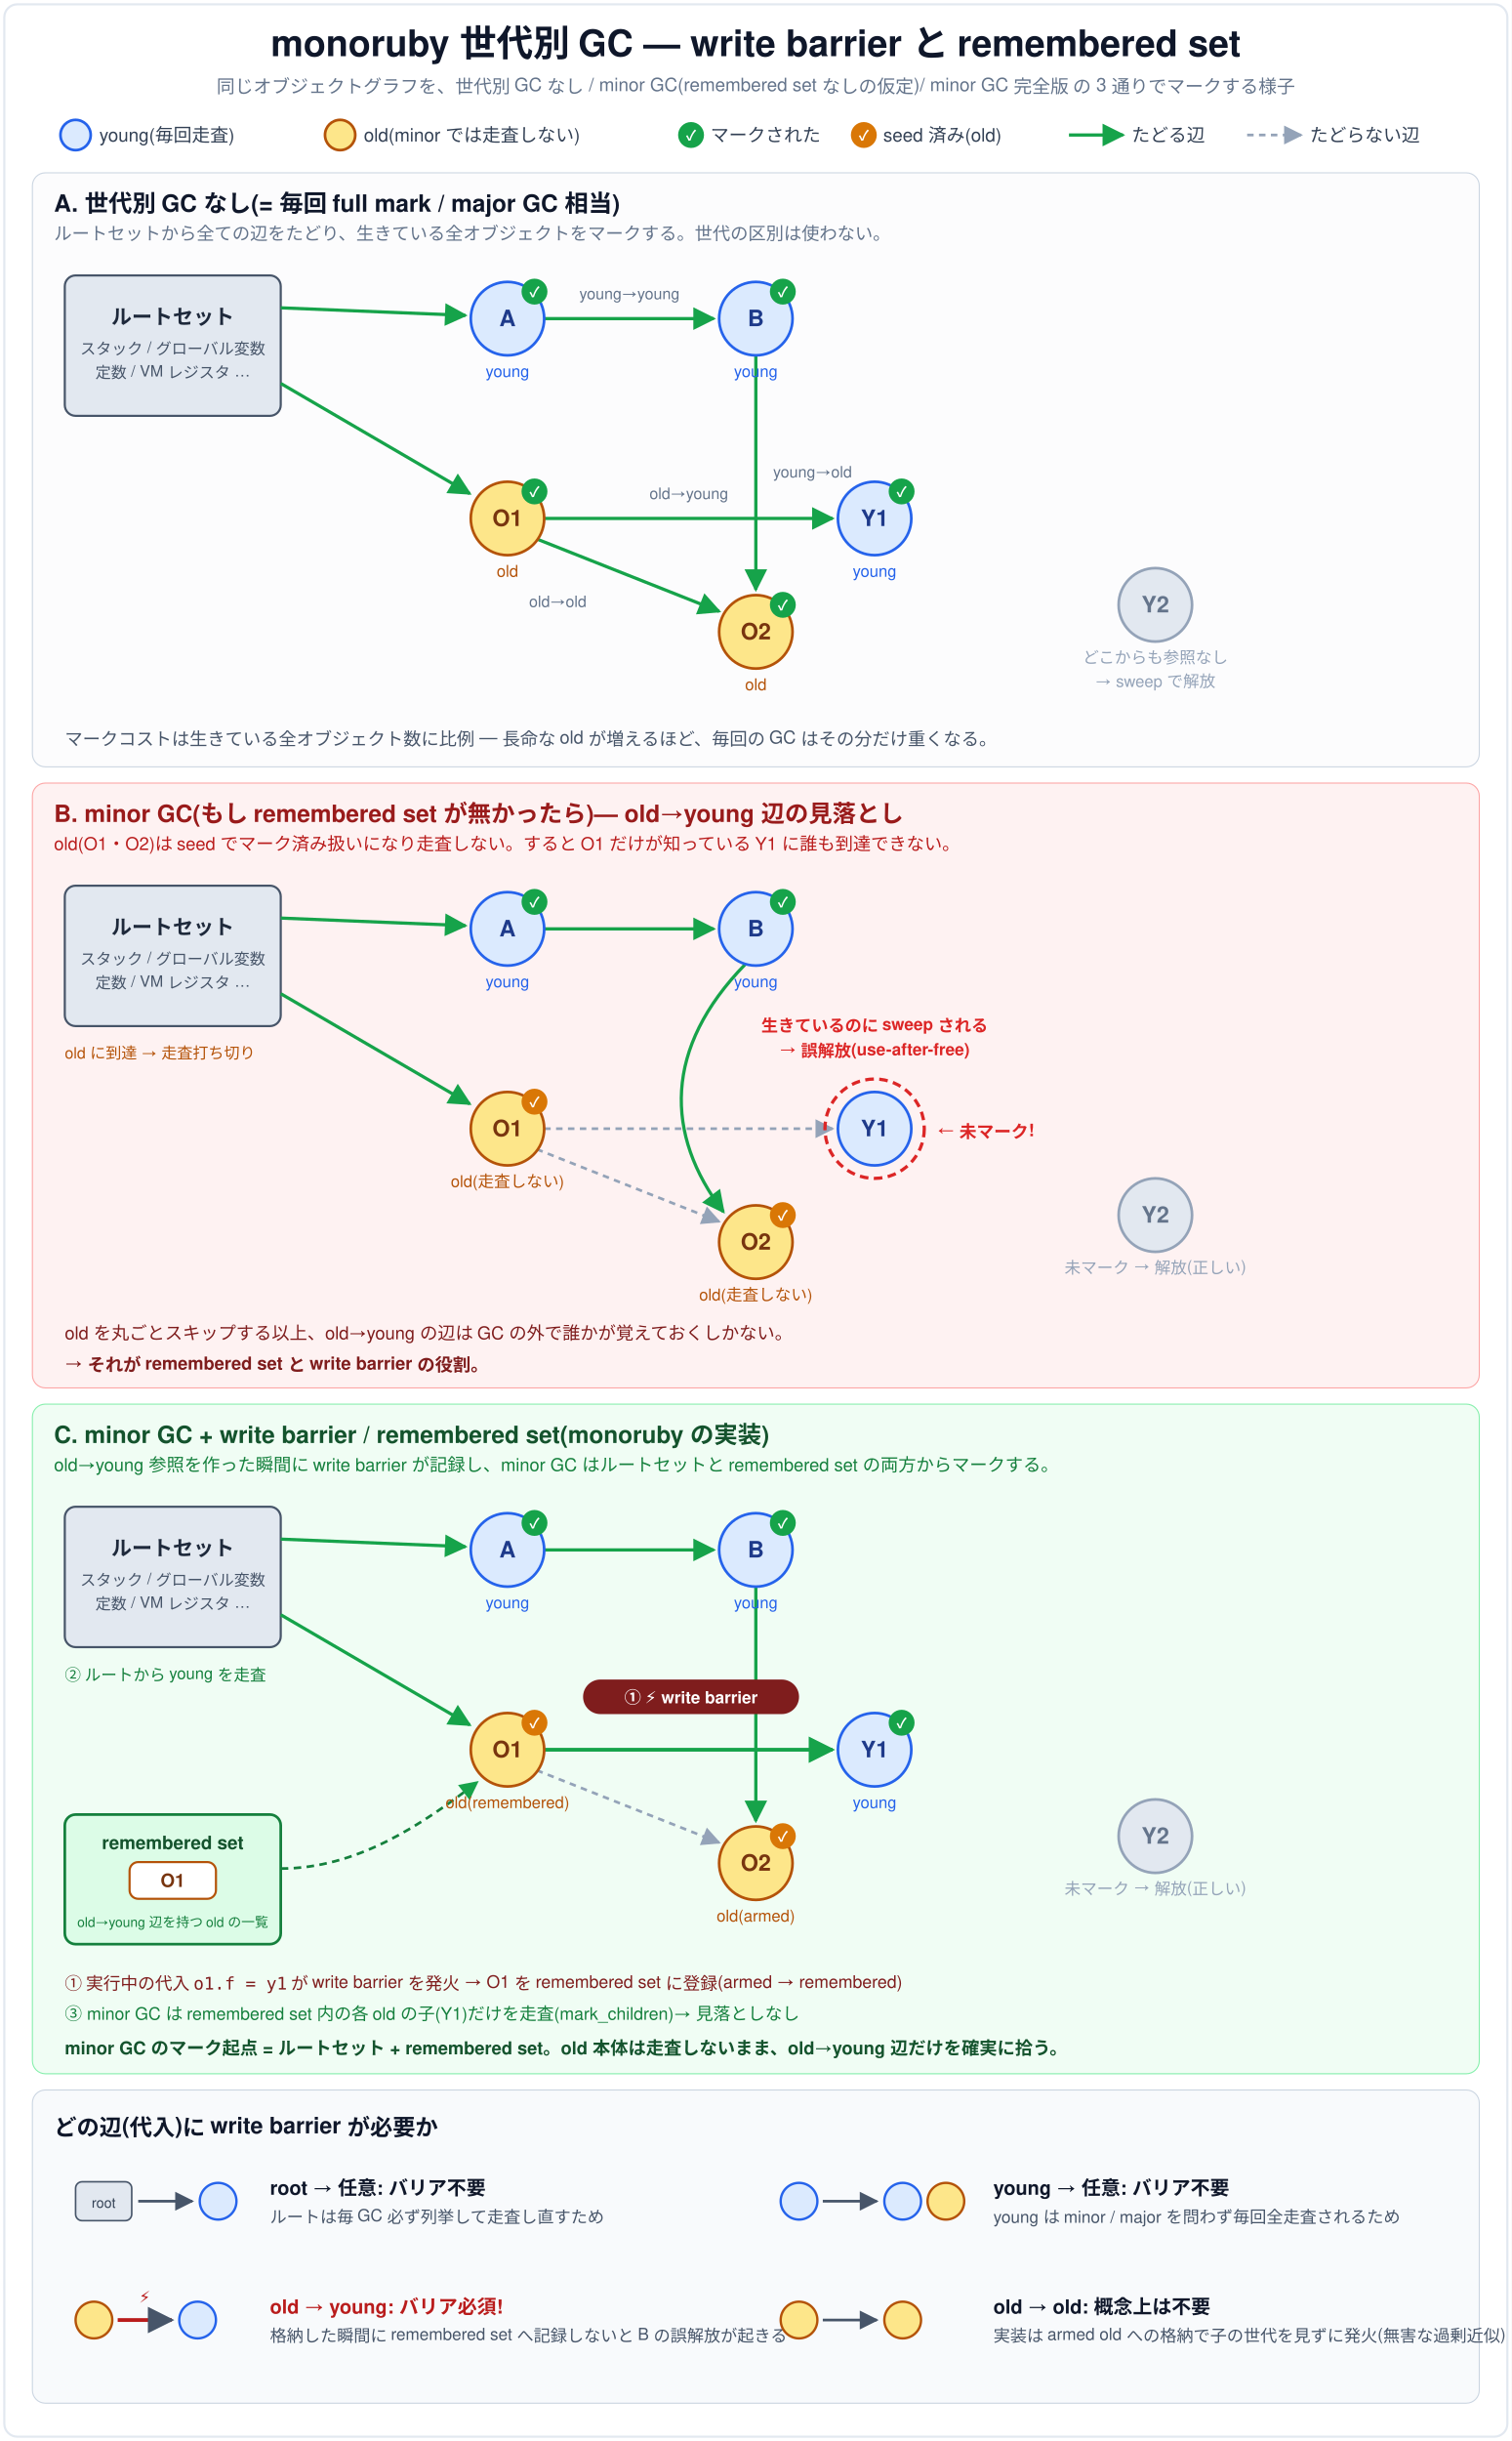
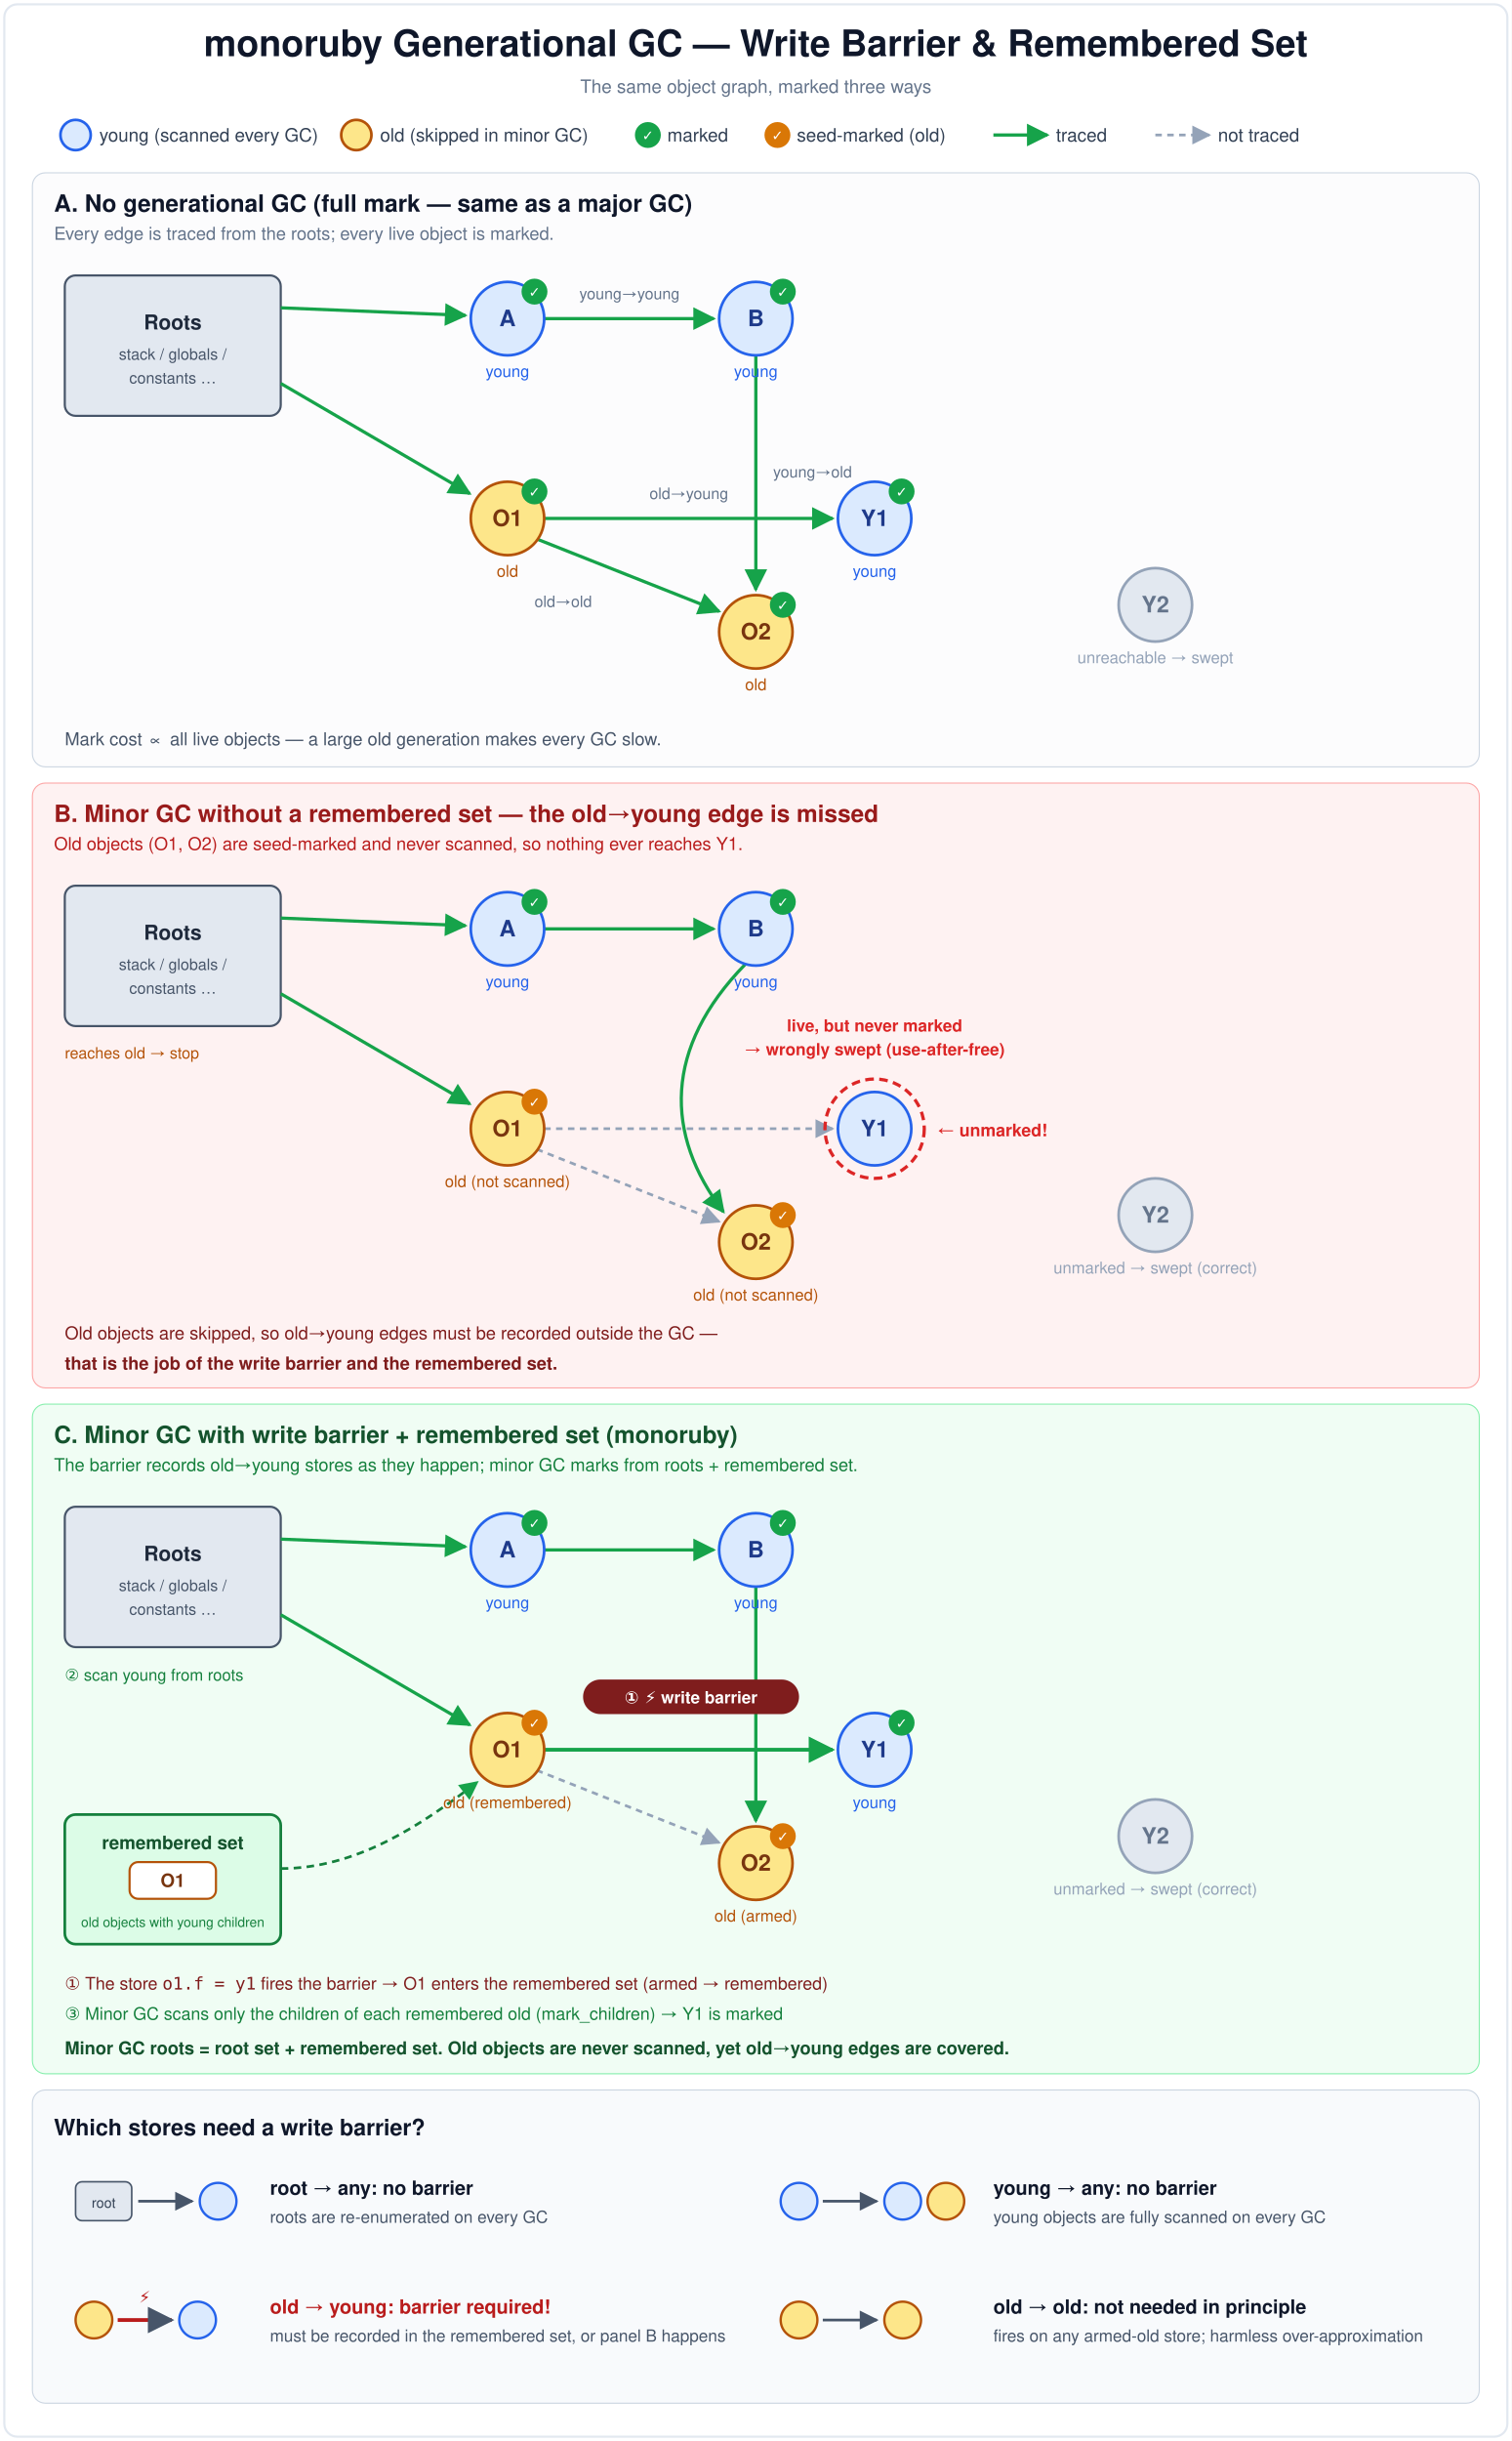
- <svg xmlns="http://www.w3.org/2000/svg" width="1400" height="2260" viewBox="0 0 1400 2260" font-family="Helvetica, Arial, 'Hiragino Sans', 'Noto Sans CJK JP', sans-serif">
+ <svg xmlns="http://www.w3.org/2000/svg" width="1400" height="2260" viewBox="0 0 1400 2260" font-family="Helvetica, Arial, sans-serif">
  <defs>
    <marker id="mG" viewBox="0 0 10 10" refX="9" refY="5" markerWidth="7" markerHeight="7" orient="auto-start-reverse">
      <path d="M 0 0 L 10 5 L 0 10 z" fill="#16a34a" />
    </marker>
    <marker id="mGy" viewBox="0 0 10 10" refX="9" refY="5" markerWidth="7" markerHeight="7" orient="auto-start-reverse">
      <path d="M 0 0 L 10 5 L 0 10 z" fill="#94a3b8" />
    </marker>
    <marker id="mD" viewBox="0 0 10 10" refX="9" refY="5" markerWidth="7" markerHeight="7" orient="auto-start-reverse">
      <path d="M 0 0 L 10 5 L 0 10 z" fill="#475569" />
    </marker>
  </defs>
  <rect x="0" y="0" width="1400" height="2260" fill="#ffffff" />
  <rect x="4" y="4" width="1392" height="2252" fill="none" stroke="#e2e8f0" stroke-width="2" rx="12" />
-   <text x="700" y="52" text-anchor="middle" font-size="34" font-weight="bold" fill="#0f172a">monoruby 世代別 GC — write barrier と remembered set</text>
-   <text x="700" y="86" text-anchor="middle" font-size="17" fill="#64748b">同じオブジェクトグラフを、世代別 GC なし / minor GC(remembered set なしの仮定)/ minor GC 完全版 の 3 通りでマークする様子</text>
+   <text x="700" y="52" text-anchor="middle" font-size="34" font-weight="bold" fill="#0f172a">monoruby Generational GC — Write Barrier &amp; Remembered Set</text>
+   <text x="700" y="86" text-anchor="middle" font-size="17" fill="#64748b">The same object graph, marked three ways</text>
  <circle cx="70" cy="125" r="14" fill="#dbeafe" stroke="#2563eb" stroke-width="2.5" />
-   <text x="92" y="131" font-size="17" fill="#334155">young(毎回走査)</text>
-   <circle cx="315" cy="125" r="14" fill="#fde68a" stroke="#b45309" stroke-width="2.5" />
-   <text x="337" y="131" font-size="17" fill="#334155">old(minor では走査しない)</text>
-   <circle cx="640" cy="125" r="12" fill="#16a34a" />
-   <text x="640" y="130" text-anchor="middle" font-size="13" fill="#ffffff" font-weight="bold">✓</text>
-   <text x="658" y="131" font-size="17" fill="#334155">マークされた</text>
-   <circle cx="800" cy="125" r="12" fill="#d97706" />
-   <text x="800" y="130" text-anchor="middle" font-size="13" fill="#ffffff" font-weight="bold">✓</text>
-   <text x="818" y="131" font-size="17" fill="#334155">seed 済み(old)</text>
-   <line x1="990" y1="125" x2="1040" y2="125" stroke="#16a34a" stroke-width="3" marker-end="url(#mG)" />
-   <text x="1048" y="131" font-size="17" fill="#334155">たどる辺</text>
-   <line x1="1155" y1="125" x2="1205" y2="125" stroke="#94a3b8" stroke-width="2.5" stroke-dasharray="6 5" marker-end="url(#mGy)" />
-   <text x="1213" y="131" font-size="17" fill="#334155">たどらない辺</text>
+   <text x="92" y="131" font-size="17" fill="#334155">young (scanned every GC)</text>
+   <circle cx="330" cy="125" r="14" fill="#fde68a" stroke="#b45309" stroke-width="2.5" />
+   <text x="352" y="131" font-size="17" fill="#334155">old (skipped in minor GC)</text>
+   <circle cx="600" cy="125" r="12" fill="#16a34a" />
+   <text x="600" y="130" text-anchor="middle" font-size="13" fill="#ffffff" font-weight="bold">✓</text>
+   <text x="618" y="131" font-size="17" fill="#334155">marked</text>
+   <circle cx="720" cy="125" r="12" fill="#d97706" />
+   <text x="720" y="130" text-anchor="middle" font-size="13" fill="#ffffff" font-weight="bold">✓</text>
+   <text x="738" y="131" font-size="17" fill="#334155">seed-marked (old)</text>
+   <line x1="920" y1="125" x2="970" y2="125" stroke="#16a34a" stroke-width="3" marker-end="url(#mG)" />
+   <text x="978" y="131" font-size="17" fill="#334155">traced</text>
+   <line x1="1070" y1="125" x2="1120" y2="125" stroke="#94a3b8" stroke-width="2.5" stroke-dasharray="6 5" marker-end="url(#mGy)" />
+   <text x="1128" y="131" font-size="17" fill="#334155">not traced</text>
  <rect x="30" y="160" width="1340" height="550" rx="12" fill="#fcfcfd" stroke="#cbd5e1" />
-   <text x="50" y="196" font-size="22" font-weight="bold" fill="#0f172a">A. 世代別 GC なし(= 毎回 full mark / major GC 相当)</text>
-   <text x="50" y="222" font-size="16.5" fill="#64748b">ルートセットから全ての辺をたどり、生きている全オブジェクトをマークする。世代の区別は使わない。</text>
+   <text x="50" y="196" font-size="22" font-weight="bold" fill="#0f172a">A. No generational GC (full mark — same as a major GC)</text>
+   <text x="50" y="222" font-size="16.5" fill="#64748b">Every edge is traced from the roots; every live object is marked.</text>
  <rect x="60" y="255" width="200" height="130" rx="10" fill="#e2e8f0" stroke="#475569" stroke-width="2" />
-   <text x="160" y="300" text-anchor="middle" font-size="19" font-weight="bold" fill="#1e293b">ルートセット</text>
-   <text x="160" y="328" text-anchor="middle" font-size="14.5" fill="#475569">スタック / グローバル変数</text>
-   <text x="160" y="350" text-anchor="middle" font-size="14.5" fill="#475569">定数 / VM レジスタ …</text>
+   <text x="160" y="305" text-anchor="middle" font-size="19" font-weight="bold" fill="#1e293b">Roots</text>
+   <text x="160" y="333" text-anchor="middle" font-size="14.5" fill="#475569">stack / globals /</text>
+   <text x="160" y="355" text-anchor="middle" font-size="14.5" fill="#475569">constants …</text>
  <line x1="260" y1="285" x2="431" y2="292" stroke="#16a34a" stroke-width="3" marker-end="url(#mG)" />
  <line x1="260" y1="355" x2="435" y2="457" stroke="#16a34a" stroke-width="3" marker-end="url(#mG)" />
  <line x1="504" y1="295" x2="661" y2="295" stroke="#16a34a" stroke-width="3" marker-end="url(#mG)" />
  <text x="583" y="277" text-anchor="middle" font-size="14.5" fill="#64748b">young→young</text>
  <line x1="504" y1="480" x2="771" y2="480" stroke="#16a34a" stroke-width="3" marker-end="url(#mG)" />
  <text x="638" y="462" text-anchor="middle" font-size="14.5" fill="#64748b">old→young</text>
  <line x1="497" y1="499" x2="666" y2="566" stroke="#16a34a" stroke-width="3" marker-end="url(#mG)" />
-   <text x="490" y="562" font-size="14.5" fill="#64748b">old→old</text>
+   <text x="495" y="562" font-size="14.5" fill="#64748b">old→old</text>
  <line x1="700" y1="329" x2="700" y2="546" stroke="#16a34a" stroke-width="3" marker-end="url(#mG)" />
  <text x="716" y="442" font-size="14.5" fill="#64748b">young→old</text>
  <circle cx="470" cy="295" r="34" fill="#dbeafe" stroke="#2563eb" stroke-width="2.5" />
  <text x="470" y="302" text-anchor="middle" font-size="21" font-weight="bold" fill="#1e3a8a">A</text>
  <text x="470" y="349" text-anchor="middle" font-size="15" fill="#2563eb">young</text>
  <circle cx="700" cy="295" r="34" fill="#dbeafe" stroke="#2563eb" stroke-width="2.5" />
  <text x="700" y="302" text-anchor="middle" font-size="21" font-weight="bold" fill="#1e3a8a">B</text>
  <text x="700" y="349" text-anchor="middle" font-size="15" fill="#2563eb">young</text>
  <circle cx="470" cy="480" r="34" fill="#fde68a" stroke="#b45309" stroke-width="2.5" />
  <text x="470" y="487" text-anchor="middle" font-size="21" font-weight="bold" fill="#78350f">O1</text>
  <text x="470" y="534" text-anchor="middle" font-size="15" fill="#b45309">old</text>
  <circle cx="810" cy="480" r="34" fill="#dbeafe" stroke="#2563eb" stroke-width="2.5" />
  <text x="810" y="487" text-anchor="middle" font-size="21" font-weight="bold" fill="#1e3a8a">Y1</text>
  <text x="810" y="534" text-anchor="middle" font-size="15" fill="#2563eb">young</text>
  <circle cx="700" cy="585" r="34" fill="#fde68a" stroke="#b45309" stroke-width="2.5" />
  <text x="700" y="592" text-anchor="middle" font-size="21" font-weight="bold" fill="#78350f">O2</text>
  <text x="700" y="639" text-anchor="middle" font-size="15" fill="#b45309">old</text>
  <circle cx="1070" cy="560" r="34" fill="#e2e8f0" stroke="#94a3b8" stroke-width="2.5" />
  <text x="1070" y="567" text-anchor="middle" font-size="21" font-weight="bold" fill="#64748b">Y2</text>
-   <text x="1070" y="614" text-anchor="middle" font-size="15" fill="#94a3b8">どこからも参照なし</text>
-   <text x="1070" y="636" text-anchor="middle" font-size="15" fill="#94a3b8">→ sweep で解放</text>
+   <text x="1070" y="614" text-anchor="middle" font-size="15" fill="#94a3b8">unreachable → swept</text>
  <circle cx="495" cy="270" r="12" fill="#16a34a" />
  <text x="495" y="275" text-anchor="middle" font-size="13" fill="#ffffff" font-weight="bold">✓</text>
  <circle cx="725" cy="270" r="12" fill="#16a34a" />
  <text x="725" y="275" text-anchor="middle" font-size="13" fill="#ffffff" font-weight="bold">✓</text>
  <circle cx="495" cy="455" r="12" fill="#16a34a" />
  <text x="495" y="460" text-anchor="middle" font-size="13" fill="#ffffff" font-weight="bold">✓</text>
  <circle cx="835" cy="455" r="12" fill="#16a34a" />
  <text x="835" y="460" text-anchor="middle" font-size="13" fill="#ffffff" font-weight="bold">✓</text>
  <circle cx="725" cy="560" r="12" fill="#16a34a" />
  <text x="725" y="565" text-anchor="middle" font-size="13" fill="#ffffff" font-weight="bold">✓</text>
-   <text x="60" y="690" font-size="16.5" fill="#475569">マークコストは生きている全オブジェクト数に比例 — 長命な old が増えるほど、毎回の GC はその分だけ重くなる。</text>
+   <text x="60" y="690" font-size="16.5" fill="#475569">Mark cost ∝ all live objects — a large old generation makes every GC slow.</text>
  <rect x="30" y="725" width="1340" height="560" rx="12" fill="#fef2f2" stroke="#fca5a5" />
-   <text x="50" y="761" font-size="22" font-weight="bold" fill="#991b1b">B. minor GC(もし remembered set が無かったら)— old→young 辺の見落とし</text>
-   <text x="50" y="787" font-size="16.5" fill="#b91c1c">old(O1・O2)は seed でマーク済み扱いになり走査しない。すると O1 だけが知っている Y1 に誰も到達できない。</text>
+   <text x="50" y="761" font-size="22" font-weight="bold" fill="#991b1b">B. Minor GC without a remembered set — the old→young edge is missed</text>
+   <text x="50" y="787" font-size="16.5" fill="#b91c1c">Old objects (O1, O2) are seed-marked and never scanned, so nothing ever reaches Y1.</text>
  <rect x="60" y="820" width="200" height="130" rx="10" fill="#e2e8f0" stroke="#475569" stroke-width="2" />
-   <text x="160" y="865" text-anchor="middle" font-size="19" font-weight="bold" fill="#1e293b">ルートセット</text>
-   <text x="160" y="893" text-anchor="middle" font-size="14.5" fill="#475569">スタック / グローバル変数</text>
-   <text x="160" y="915" text-anchor="middle" font-size="14.5" fill="#475569">定数 / VM レジスタ …</text>
+   <text x="160" y="870" text-anchor="middle" font-size="19" font-weight="bold" fill="#1e293b">Roots</text>
+   <text x="160" y="898" text-anchor="middle" font-size="14.5" fill="#475569">stack / globals /</text>
+   <text x="160" y="920" text-anchor="middle" font-size="14.5" fill="#475569">constants …</text>
  <line x1="260" y1="850" x2="431" y2="857" stroke="#16a34a" stroke-width="3" marker-end="url(#mG)" />
  <line x1="260" y1="920" x2="435" y2="1022" stroke="#16a34a" stroke-width="3" marker-end="url(#mG)" />
-   <text x="60" y="980" font-size="14.5" fill="#b45309">old に到達 → 走査打ち切り</text>
+   <text x="60" y="980" font-size="14.5" fill="#b45309">reaches old → stop</text>
  <line x1="504" y1="860" x2="661" y2="860" stroke="#16a34a" stroke-width="3" marker-end="url(#mG)" />
  <line x1="504" y1="1045" x2="771" y2="1045" stroke="#94a3b8" stroke-width="2.5" stroke-dasharray="6 5" marker-end="url(#mGy)" />
  <line x1="497" y1="1064" x2="666" y2="1131" stroke="#94a3b8" stroke-width="2.5" stroke-dasharray="6 5" marker-end="url(#mGy)" />
  <path d="M 690 893 C 615 970, 615 1050, 670 1122" fill="none" stroke="#16a34a" stroke-width="3" marker-end="url(#mG)" />
  <circle cx="470" cy="860" r="34" fill="#dbeafe" stroke="#2563eb" stroke-width="2.5" />
  <text x="470" y="867" text-anchor="middle" font-size="21" font-weight="bold" fill="#1e3a8a">A</text>
  <text x="470" y="914" text-anchor="middle" font-size="15" fill="#2563eb">young</text>
  <circle cx="700" cy="860" r="34" fill="#dbeafe" stroke="#2563eb" stroke-width="2.5" />
  <text x="700" y="867" text-anchor="middle" font-size="21" font-weight="bold" fill="#1e3a8a">B</text>
  <text x="700" y="914" text-anchor="middle" font-size="15" fill="#2563eb">young</text>
  <circle cx="470" cy="1045" r="34" fill="#fde68a" stroke="#b45309" stroke-width="2.5" />
  <text x="470" y="1052" text-anchor="middle" font-size="21" font-weight="bold" fill="#78350f">O1</text>
-   <text x="470" y="1099" text-anchor="middle" font-size="15" fill="#b45309">old(走査しない)</text>
+   <text x="470" y="1099" text-anchor="middle" font-size="15" fill="#b45309">old (not scanned)</text>
  <circle cx="810" cy="1045" r="34" fill="#dbeafe" stroke="#2563eb" stroke-width="2.5" />
  <text x="810" y="1052" text-anchor="middle" font-size="21" font-weight="bold" fill="#1e3a8a">Y1</text>
  <circle cx="700" cy="1150" r="34" fill="#fde68a" stroke="#b45309" stroke-width="2.5" />
  <text x="700" y="1157" text-anchor="middle" font-size="21" font-weight="bold" fill="#78350f">O2</text>
-   <text x="700" y="1204" text-anchor="middle" font-size="15" fill="#b45309">old(走査しない)</text>
+   <text x="700" y="1204" text-anchor="middle" font-size="15" fill="#b45309">old (not scanned)</text>
  <circle cx="1070" cy="1125" r="34" fill="#e2e8f0" stroke="#94a3b8" stroke-width="2.5" />
  <text x="1070" y="1132" text-anchor="middle" font-size="21" font-weight="bold" fill="#64748b">Y2</text>
-   <text x="1070" y="1179" text-anchor="middle" font-size="15" fill="#94a3b8">未マーク → 解放(正しい)</text>
+   <text x="1070" y="1179" text-anchor="middle" font-size="15" fill="#94a3b8">unmarked → swept (correct)</text>
  <circle cx="495" cy="835" r="12" fill="#16a34a" />
  <text x="495" y="840" text-anchor="middle" font-size="13" fill="#ffffff" font-weight="bold">✓</text>
  <circle cx="725" cy="835" r="12" fill="#16a34a" />
  <text x="725" y="840" text-anchor="middle" font-size="13" fill="#ffffff" font-weight="bold">✓</text>
  <circle cx="495" cy="1020" r="12" fill="#d97706" />
  <text x="495" y="1025" text-anchor="middle" font-size="13" fill="#ffffff" font-weight="bold">✓</text>
  <circle cx="725" cy="1125" r="12" fill="#d97706" />
  <text x="725" y="1130" text-anchor="middle" font-size="13" fill="#ffffff" font-weight="bold">✓</text>
  <circle cx="810" cy="1045" r="46" fill="none" stroke="#dc2626" stroke-width="3" stroke-dasharray="8 5" />
-   <text x="810" y="955" text-anchor="middle" font-size="15.5" font-weight="bold" fill="#dc2626">生きているのに sweep される</text>
-   <text x="810" y="977" text-anchor="middle" font-size="15.5" font-weight="bold" fill="#dc2626">→ 誤解放(use-after-free)</text>
-   <text x="868" y="1052" font-size="16" font-weight="bold" fill="#dc2626">← 未マーク!</text>
-   <text x="60" y="1240" font-size="16.5" fill="#7f1d1d">old を丸ごとスキップする以上、old→young の辺は GC の外で誰かが覚えておくしかない。</text>
-   <text x="60" y="1268" font-size="16.5" font-weight="bold" fill="#7f1d1d">→ それが remembered set と write barrier の役割。</text>
+   <text x="810" y="955" text-anchor="middle" font-size="15.5" font-weight="bold" fill="#dc2626">live, but never marked</text>
+   <text x="810" y="977" text-anchor="middle" font-size="15.5" font-weight="bold" fill="#dc2626">→ wrongly swept (use-after-free)</text>
+   <text x="868" y="1052" font-size="16" font-weight="bold" fill="#dc2626">← unmarked!</text>
+   <text x="60" y="1240" font-size="16.5" fill="#7f1d1d">Old objects are skipped, so old→young edges must be recorded outside the GC —</text>
+   <text x="60" y="1268" font-size="16.5" font-weight="bold" fill="#7f1d1d">that is the job of the write barrier and the remembered set.</text>
  <rect x="30" y="1300" width="1340" height="620" rx="12" fill="#f0fdf4" stroke="#86efac" />
-   <text x="50" y="1336" font-size="22" font-weight="bold" fill="#14532d">C. minor GC + write barrier / remembered set(monoruby の実装)</text>
-   <text x="50" y="1362" font-size="16.5" fill="#15803d">old→young 参照を作った瞬間に write barrier が記録し、minor GC はルートセットと remembered set の両方からマークする。</text>
+   <text x="50" y="1336" font-size="22" font-weight="bold" fill="#14532d">C. Minor GC with write barrier + remembered set (monoruby)</text>
+   <text x="50" y="1362" font-size="16.5" fill="#15803d">The barrier records old→young stores as they happen; minor GC marks from roots + remembered set.</text>
  <rect x="60" y="1395" width="200" height="130" rx="10" fill="#e2e8f0" stroke="#475569" stroke-width="2" />
-   <text x="160" y="1440" text-anchor="middle" font-size="19" font-weight="bold" fill="#1e293b">ルートセット</text>
-   <text x="160" y="1468" text-anchor="middle" font-size="14.5" fill="#475569">スタック / グローバル変数</text>
-   <text x="160" y="1490" text-anchor="middle" font-size="14.5" fill="#475569">定数 / VM レジスタ …</text>
-   <text x="60" y="1556" font-size="15" fill="#15803d">② ルートから young を走査</text>
+   <text x="160" y="1445" text-anchor="middle" font-size="19" font-weight="bold" fill="#1e293b">Roots</text>
+   <text x="160" y="1473" text-anchor="middle" font-size="14.5" fill="#475569">stack / globals /</text>
+   <text x="160" y="1495" text-anchor="middle" font-size="14.5" fill="#475569">constants …</text>
+   <text x="60" y="1556" font-size="15" fill="#15803d">② scan young from roots</text>
  <rect x="60" y="1680" width="200" height="120" rx="10" fill="#dcfce7" stroke="#15803d" stroke-width="2.5" />
  <text x="160" y="1712" text-anchor="middle" font-size="17" font-weight="bold" fill="#14532d">remembered set</text>
  <rect x="120" y="1724" width="80" height="34" rx="8" fill="#ffffff" stroke="#b45309" stroke-width="2" />
  <text x="160" y="1747" text-anchor="middle" font-size="17" font-weight="bold" fill="#78350f">O1</text>
-   <text x="160" y="1784" text-anchor="middle" font-size="12.5" fill="#15803d">old→young 辺を持つ old の一覧</text>
+   <text x="160" y="1784" text-anchor="middle" font-size="12.5" fill="#15803d">old objects with young children</text>
  <line x1="260" y1="1425" x2="431" y2="1432" stroke="#16a34a" stroke-width="3" marker-end="url(#mG)" />
  <line x1="260" y1="1495" x2="435" y2="1597" stroke="#16a34a" stroke-width="3" marker-end="url(#mG)" />
  <line x1="504" y1="1435" x2="661" y2="1435" stroke="#16a34a" stroke-width="3" marker-end="url(#mG)" />
  <line x1="504" y1="1620" x2="771" y2="1620" stroke="#16a34a" stroke-width="3.5" marker-end="url(#mG)" />
  <line x1="497" y1="1639" x2="666" y2="1706" stroke="#94a3b8" stroke-width="2.5" stroke-dasharray="6 5" marker-end="url(#mGy)" />
  <line x1="700" y1="1469" x2="700" y2="1686" stroke="#16a34a" stroke-width="3" marker-end="url(#mG)" />
  <rect x="540" y="1555" width="200" height="32" rx="16" fill="#7f1d1d" />
  <text x="640" y="1577" text-anchor="middle" font-size="15.5" font-weight="bold" fill="#ffffff">① ⚡ write barrier</text>
  <path d="M 260 1730 C 330 1730, 390 1690, 442 1650" fill="none" stroke="#15803d" stroke-width="2.5" stroke-dasharray="7 5" marker-end="url(#mG)" />
  <circle cx="470" cy="1435" r="34" fill="#dbeafe" stroke="#2563eb" stroke-width="2.5" />
  <text x="470" y="1442" text-anchor="middle" font-size="21" font-weight="bold" fill="#1e3a8a">A</text>
  <text x="470" y="1489" text-anchor="middle" font-size="15" fill="#2563eb">young</text>
  <circle cx="700" cy="1435" r="34" fill="#dbeafe" stroke="#2563eb" stroke-width="2.5" />
  <text x="700" y="1442" text-anchor="middle" font-size="21" font-weight="bold" fill="#1e3a8a">B</text>
  <text x="700" y="1489" text-anchor="middle" font-size="15" fill="#2563eb">young</text>
  <circle cx="470" cy="1620" r="34" fill="#fde68a" stroke="#b45309" stroke-width="2.5" />
  <text x="470" y="1627" text-anchor="middle" font-size="21" font-weight="bold" fill="#78350f">O1</text>
-   <text x="470" y="1674" text-anchor="middle" font-size="15" fill="#b45309">old(remembered)</text>
+   <text x="470" y="1674" text-anchor="middle" font-size="15" fill="#b45309">old (remembered)</text>
  <circle cx="810" cy="1620" r="34" fill="#dbeafe" stroke="#2563eb" stroke-width="2.5" />
  <text x="810" y="1627" text-anchor="middle" font-size="21" font-weight="bold" fill="#1e3a8a">Y1</text>
  <text x="810" y="1674" text-anchor="middle" font-size="15" fill="#2563eb">young</text>
  <circle cx="700" cy="1725" r="34" fill="#fde68a" stroke="#b45309" stroke-width="2.5" />
  <text x="700" y="1732" text-anchor="middle" font-size="21" font-weight="bold" fill="#78350f">O2</text>
-   <text x="700" y="1779" text-anchor="middle" font-size="15" fill="#b45309">old(armed)</text>
+   <text x="700" y="1779" text-anchor="middle" font-size="15" fill="#b45309">old (armed)</text>
  <circle cx="1070" cy="1700" r="34" fill="#e2e8f0" stroke="#94a3b8" stroke-width="2.5" />
  <text x="1070" y="1707" text-anchor="middle" font-size="21" font-weight="bold" fill="#64748b">Y2</text>
-   <text x="1070" y="1754" text-anchor="middle" font-size="15" fill="#94a3b8">未マーク → 解放(正しい)</text>
+   <text x="1070" y="1754" text-anchor="middle" font-size="15" fill="#94a3b8">unmarked → swept (correct)</text>
  <circle cx="495" cy="1410" r="12" fill="#16a34a" />
  <text x="495" y="1415" text-anchor="middle" font-size="13" fill="#ffffff" font-weight="bold">✓</text>
  <circle cx="725" cy="1410" r="12" fill="#16a34a" />
  <text x="725" y="1415" text-anchor="middle" font-size="13" fill="#ffffff" font-weight="bold">✓</text>
  <circle cx="495" cy="1595" r="12" fill="#d97706" />
  <text x="495" y="1600" text-anchor="middle" font-size="13" fill="#ffffff" font-weight="bold">✓</text>
  <circle cx="835" cy="1595" r="12" fill="#16a34a" />
  <text x="835" y="1600" text-anchor="middle" font-size="13" fill="#ffffff" font-weight="bold">✓</text>
  <circle cx="725" cy="1700" r="12" fill="#d97706" />
  <text x="725" y="1705" text-anchor="middle" font-size="13" fill="#ffffff" font-weight="bold">✓</text>
-   <text x="60" y="1842" font-size="16" fill="#7f1d1d">① 実行中の代入 <tspan font-family="Consolas, monospace">o1.f = y1</tspan> が write barrier を発火 → O1 を remembered set に登録(armed → remembered)</text>
-   <text x="60" y="1870" font-size="16" fill="#15803d">③ minor GC は remembered set 内の各 old の子(Y1)だけを走査(mark_children)→ 見落としなし</text>
-   <text x="60" y="1902" font-size="16.5" font-weight="bold" fill="#14532d">minor GC のマーク起点 = ルートセット + remembered set。old 本体は走査しないまま、old→young 辺だけを確実に拾う。</text>
+   <text x="60" y="1842" font-size="16" fill="#7f1d1d">① The store <tspan font-family="Consolas, monospace">o1.f = y1</tspan> fires the barrier → O1 enters the remembered set (armed → remembered)</text>
+   <text x="60" y="1870" font-size="16" fill="#15803d">③ Minor GC scans only the children of each remembered old (mark_children) → Y1 is marked</text>
+   <text x="60" y="1902" font-size="16.5" font-weight="bold" fill="#14532d">Minor GC roots = root set + remembered set. Old objects are never scanned, yet old→young edges are covered.</text>
  <rect x="30" y="1935" width="1340" height="290" rx="12" fill="#f8fafc" stroke="#cbd5e1" />
-   <text x="50" y="1977" font-size="21" font-weight="bold" fill="#0f172a">どの辺(代入)に write barrier が必要か</text>
+   <text x="50" y="1977" font-size="21" font-weight="bold" fill="#0f172a">Which stores need a write barrier?</text>
  <rect x="70" y="2020" width="52" height="36" rx="6" fill="#e2e8f0" stroke="#475569" stroke-width="1.5" />
  <text x="96" y="2044" text-anchor="middle" font-size="13" fill="#334155">root</text>
  <line x1="128" y1="2038" x2="178" y2="2038" stroke="#475569" stroke-width="2.5" marker-end="url(#mD)" />
  <circle cx="202" cy="2038" r="17" fill="#dbeafe" stroke="#2563eb" stroke-width="2.2" />
-   <text x="250" y="2032" font-size="18" font-weight="bold" fill="#0f172a">root → 任意: バリア不要</text>
-   <text x="250" y="2058" font-size="15.5" fill="#475569">ルートは毎 GC 必ず列挙して走査し直すため</text>
+   <text x="250" y="2032" font-size="18" font-weight="bold" fill="#0f172a">root → any: no barrier</text>
+   <text x="250" y="2058" font-size="15.5" fill="#475569">roots are re-enumerated on every GC</text>
  <circle cx="740" cy="2038" r="17" fill="#dbeafe" stroke="#2563eb" stroke-width="2.2" />
  <line x1="762" y1="2038" x2="812" y2="2038" stroke="#475569" stroke-width="2.5" marker-end="url(#mD)" />
  <circle cx="836" cy="2038" r="17" fill="#dbeafe" stroke="#2563eb" stroke-width="2.2" />
  <circle cx="876" cy="2038" r="17" fill="#fde68a" stroke="#b45309" stroke-width="2.2" />
-   <text x="920" y="2032" font-size="18" font-weight="bold" fill="#0f172a">young → 任意: バリア不要</text>
-   <text x="920" y="2058" font-size="15.5" fill="#475569">young は minor / major を問わず毎回全走査されるため</text>
+   <text x="920" y="2032" font-size="18" font-weight="bold" fill="#0f172a">young → any: no barrier</text>
+   <text x="920" y="2058" font-size="15.5" fill="#475569">young objects are fully scanned on every GC</text>
  <circle cx="87" cy="2148" r="17" fill="#fde68a" stroke="#b45309" stroke-width="2.2" />
  <line x1="109" y1="2148" x2="159" y2="2148" stroke="#b91c1c" stroke-width="3.5" marker-end="url(#mD)" />
  <text x="134" y="2132" text-anchor="middle" font-size="15" fill="#b91c1c">⚡</text>
  <circle cx="183" cy="2148" r="17" fill="#dbeafe" stroke="#2563eb" stroke-width="2.2" />
-   <text x="250" y="2142" font-size="18" font-weight="bold" fill="#b91c1c">old → young: バリア必須!</text>
-   <text x="250" y="2168" font-size="15.5" fill="#475569">格納した瞬間に remembered set へ記録しないと B の誤解放が起きる</text>
+   <text x="250" y="2142" font-size="18" font-weight="bold" fill="#b91c1c">old → young: barrier required!</text>
+   <text x="250" y="2168" font-size="15.5" fill="#475569">must be recorded in the remembered set, or panel B happens</text>
  <circle cx="740" cy="2148" r="17" fill="#fde68a" stroke="#b45309" stroke-width="2.2" />
  <line x1="762" y1="2148" x2="812" y2="2148" stroke="#475569" stroke-width="2.5" marker-end="url(#mD)" />
  <circle cx="836" cy="2148" r="17" fill="#fde68a" stroke="#b45309" stroke-width="2.2" />
-   <text x="920" y="2142" font-size="18" font-weight="bold" fill="#0f172a">old → old: 概念上は不要</text>
-   <text x="920" y="2168" font-size="15.5" fill="#475569">実装は armed old への格納で子の世代を見ずに発火(無害な過剰近似)</text>
+   <text x="920" y="2142" font-size="18" font-weight="bold" fill="#0f172a">old → old: not needed in principle</text>
+   <text x="920" y="2168" font-size="15.5" fill="#475569">fires on any armed-old store; harmless over-approximation</text>
</svg>
